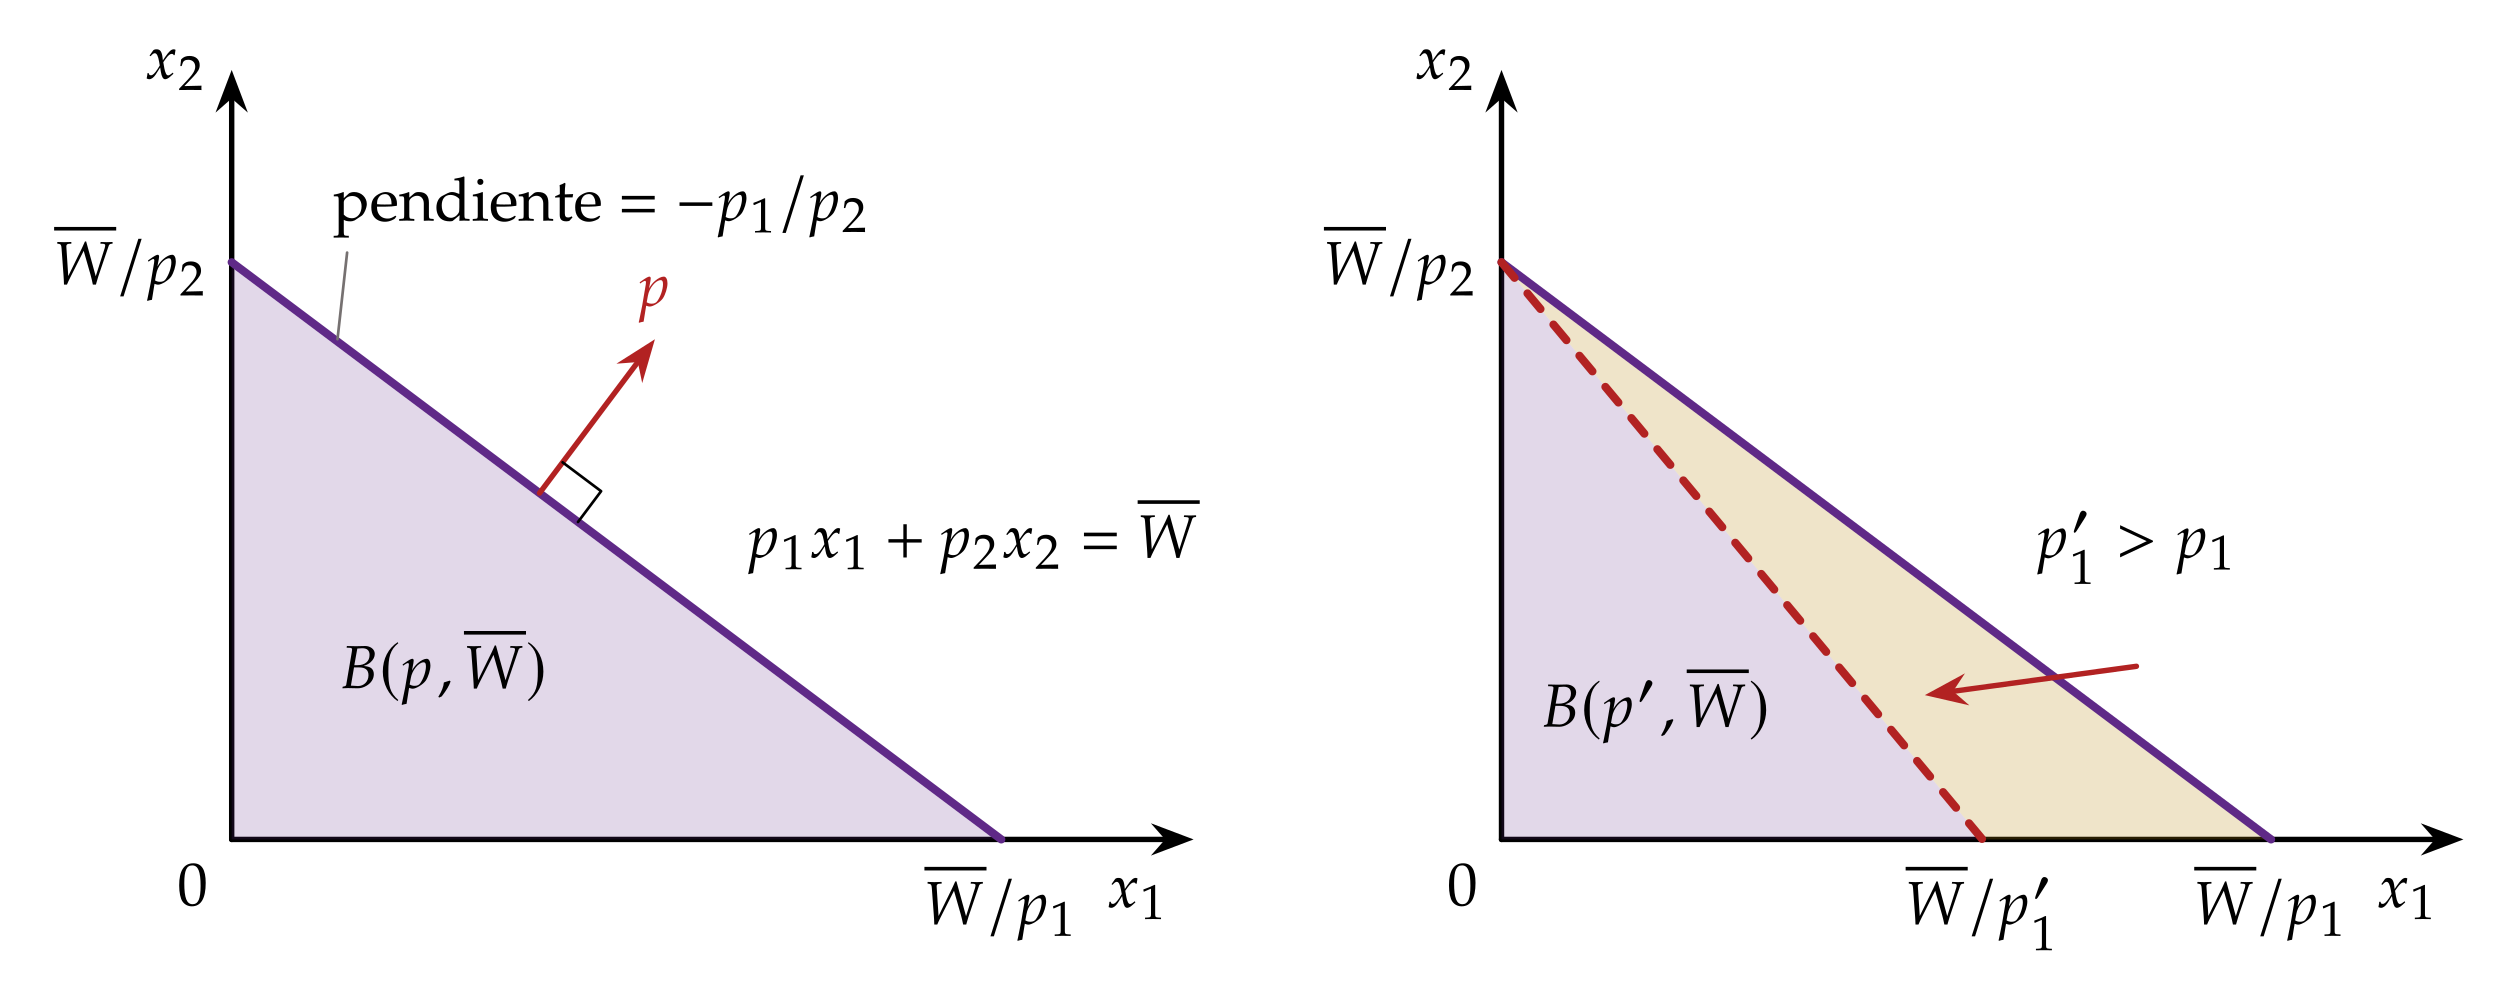
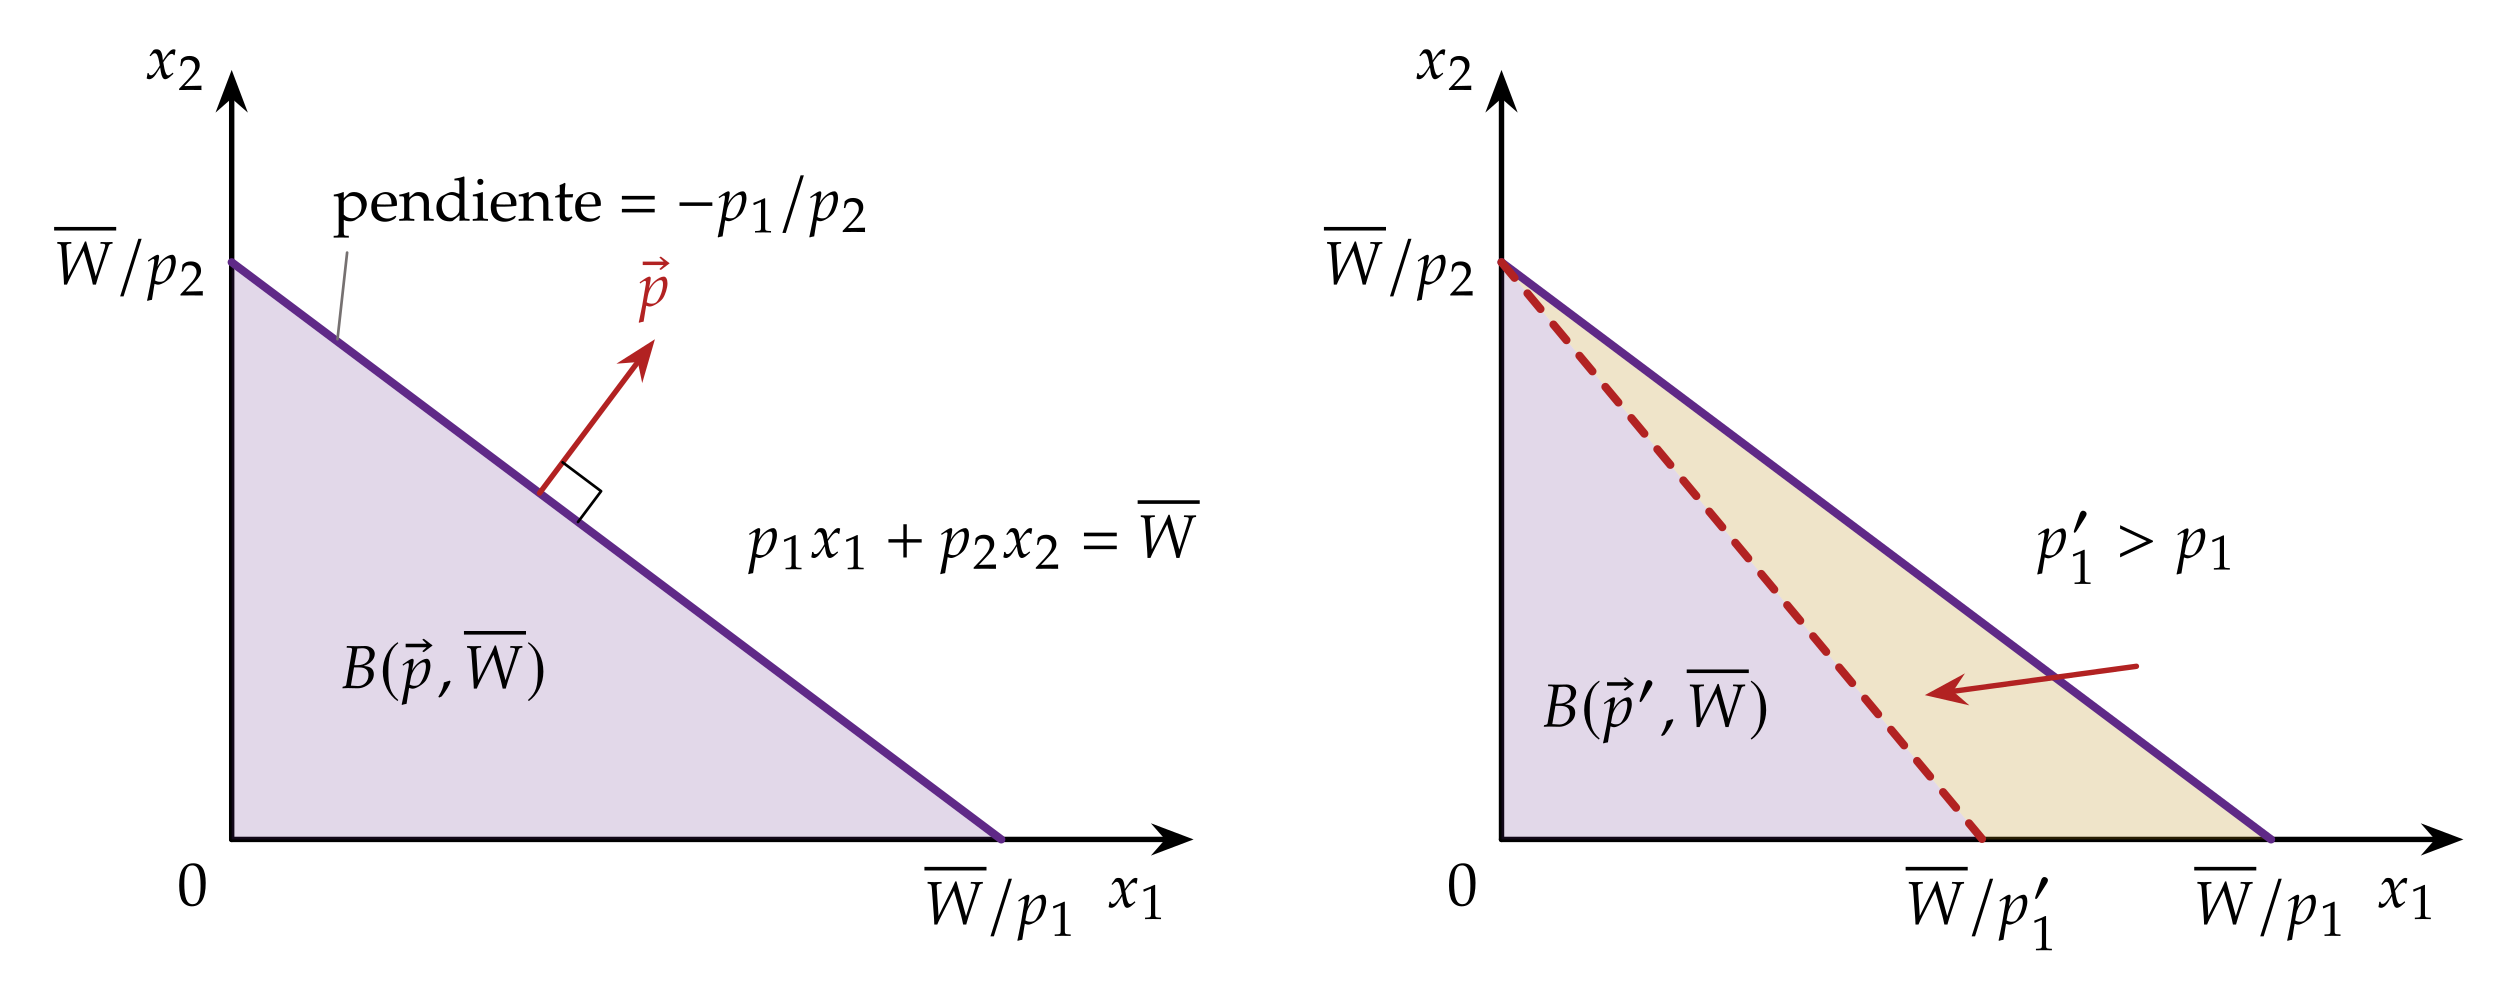
<svg xmlns="http://www.w3.org/2000/svg" xmlns:xlink="http://www.w3.org/1999/xlink" width="366.669" height="147.329" viewBox="0 0 366.669 147.329">
  <defs>
    <g>
      <g id="glyph-0-0">
        <path d="M 4 -0.703 L 3.922 -0.875 C 3.609 -0.609 3.375 -0.469 3.234 -0.469 C 3.109 -0.469 2.984 -0.562 2.906 -0.734 C 2.812 -0.906 2.719 -1.234 2.672 -1.5 L 2.516 -2.406 L 2.828 -2.844 C 3.25 -3.422 3.484 -3.625 3.766 -3.625 C 3.906 -3.625 4.016 -3.547 4.062 -3.422 L 4.188 -3.453 L 4.312 -4.219 C 4.219 -4.281 4.125 -4.297 4.047 -4.297 C 3.688 -4.297 3.344 -3.984 2.781 -3.156 L 2.453 -2.672 L 2.406 -3.094 C 2.297 -3.984 2.047 -4.297 1.531 -4.297 C 1.297 -4.297 1.094 -4.234 1.016 -4.109 L 0.5 -3.375 L 0.656 -3.281 C 0.922 -3.594 1.094 -3.719 1.266 -3.719 C 1.562 -3.719 1.75 -3.344 1.906 -2.469 L 2 -1.922 L 1.656 -1.359 C 1.266 -0.766 0.969 -0.484 0.719 -0.484 C 0.578 -0.484 0.484 -0.516 0.469 -0.562 L 0.359 -0.812 L 0.188 -0.781 C 0.188 -0.609 0.172 -0.484 0.109 -0.203 C 0.094 -0.094 0.094 -0.078 0.078 -0.016 C 0.219 0.062 0.359 0.094 0.469 0.094 C 0.766 0.094 1.109 -0.156 1.391 -0.578 L 2.062 -1.625 L 2.156 -1.016 C 2.281 -0.25 2.484 0.094 2.797 0.094 C 3 0.094 3.281 -0.047 3.562 -0.312 Z M 4 -0.703 " />
      </g>
      <g id="glyph-0-1">
        <path d="M 8.75 -5.922 L 8.75 -6.172 C 8.453 -6.156 8.156 -6.141 7.875 -6.141 C 7.578 -6.141 7.297 -6.156 7 -6.172 L 6.953 -5.922 L 7.312 -5.906 C 7.562 -5.891 7.672 -5.828 7.672 -5.703 C 7.672 -5.578 7.641 -5.422 7.594 -5.266 L 6.281 -1.141 L 4.875 -6.25 L 4.703 -6.25 L 4.25 -5.25 L 2.25 -1.172 L 1.969 -5.5 C 1.953 -5.766 2.094 -5.891 2.375 -5.906 L 2.703 -5.922 L 2.703 -6.172 C 2.344 -6.156 1.984 -6.141 1.625 -6.141 C 1.297 -6.141 0.969 -6.156 0.641 -6.172 L 0.641 -5.922 L 0.797 -5.906 C 1.156 -5.859 1.234 -5.75 1.266 -5.25 L 1.547 -1.406 C 1.594 -0.828 1.609 -0.391 1.625 0.078 L 2.062 0.078 C 2.188 -0.234 2.359 -0.594 2.516 -0.906 L 4.516 -4.875 L 5.516 -1.375 C 5.641 -0.906 5.75 -0.469 5.859 0.078 L 6.312 0.078 L 6.375 -0.156 C 6.484 -0.516 6.547 -0.766 6.656 -1.109 L 8.188 -5.625 C 8.234 -5.781 8.375 -5.891 8.562 -5.906 Z M 8.75 -5.922 " />
      </g>
      <g id="glyph-0-2">
        <path d="M 4.156 -3.312 C 4.156 -3.906 3.938 -4.297 3.625 -4.297 C 3.25 -4.297 2.781 -4.062 2.312 -3.656 C 1.953 -3.328 1.766 -3.109 1.453 -2.578 L 1.656 -3.641 C 1.688 -3.797 1.703 -3.922 1.703 -4.031 C 1.703 -4.203 1.625 -4.297 1.5 -4.297 C 1.328 -4.297 0.984 -4.109 0.328 -3.641 L 0.078 -3.469 L 0.141 -3.281 L 0.422 -3.469 C 0.672 -3.625 0.766 -3.672 0.844 -3.672 C 0.938 -3.672 1 -3.594 1 -3.469 C 1 -3.406 0.984 -3.219 0.969 -3.125 L 0.453 -0.078 L 0.016 2.078 L -0.062 2.406 L 0 2.469 C 0.188 2.406 0.359 2.359 0.656 2.312 L 1.031 -0.031 L 1.109 0 C 1.344 0.078 1.469 0.094 1.562 0.094 C 2.062 0.094 3.094 -0.547 3.484 -1.109 C 3.844 -1.656 4.156 -2.641 4.156 -3.312 Z M 3.5 -3.172 C 3.5 -2.453 3.156 -1.391 2.672 -0.719 C 2.5 -0.453 2.219 -0.328 1.844 -0.328 C 1.562 -0.328 1.344 -0.391 1.109 -0.531 L 1.281 -1.469 C 1.469 -2.609 2.422 -3.781 3.172 -3.781 C 3.406 -3.781 3.5 -3.594 3.5 -3.172 Z M 3.5 -3.172 " />
      </g>
      <g id="glyph-0-3">
        <path d="M 4.844 -2.031 C 4.844 -2.406 4.719 -2.703 4.484 -2.906 C 4.25 -3.094 3.984 -3.172 3.359 -3.25 C 3.875 -3.438 4.094 -3.547 4.375 -3.797 C 4.766 -4.156 4.984 -4.562 4.984 -5.016 C 4.984 -5.75 4.266 -6.172 3.578 -6.172 C 3.125 -6.172 2.688 -6.141 2.234 -6.141 C 1.781 -6.141 1.344 -6.156 0.891 -6.172 L 0.859 -5.922 L 1.344 -5.906 C 1.547 -5.891 1.656 -5.828 1.656 -5.672 C 1.656 -5.547 1.609 -5.25 1.562 -4.984 L 0.797 -0.484 C 0.766 -0.328 0.656 -0.266 0.281 -0.203 L 0.234 0.031 C 0.5 0.016 0.781 0 1.047 0 C 1.531 0 2 0.031 2.484 0.031 C 2.906 0.031 3.328 -0.078 3.75 -0.328 C 4.453 -0.734 4.844 -1.344 4.844 -2.031 Z M 4.062 -1.875 C 4.062 -0.969 3.406 -0.297 2.516 -0.297 C 2.344 -0.297 2.078 -0.312 1.781 -0.344 C 1.734 -0.344 1.625 -0.359 1.484 -0.359 L 1.938 -3.031 L 2.688 -3.031 C 3.609 -3.031 4.062 -2.656 4.062 -1.875 Z M 4.219 -4.859 C 4.219 -3.922 3.562 -3.359 2.453 -3.359 L 1.984 -3.359 L 2.422 -5.797 C 2.672 -5.797 2.906 -5.844 3.141 -5.844 C 3.859 -5.844 4.219 -5.516 4.219 -4.859 Z M 4.219 -4.859 " />
      </g>
      <g id="glyph-0-4">
        <path d="M 1.938 -0.969 L 1.812 -1.094 C 1.578 -1.016 1.422 -0.969 0.953 -0.828 C 0.891 -0.156 0.656 0.422 0.141 1.281 L 0.266 1.391 L 0.641 1.219 C 1.359 0.281 1.688 -0.281 1.938 -0.969 Z M 1.938 -0.969 " />
      </g>
      <g id="glyph-1-0">
        <path d="M 3.031 0.016 L 3.031 -0.203 L 2.641 -0.219 C 2.25 -0.234 2.172 -0.312 2.172 -0.688 L 2.172 -4.984 L 2.078 -5.016 C 1.609 -4.781 1.094 -4.562 0.438 -4.328 L 0.484 -4.016 L 0.562 -4.016 C 0.875 -4.156 1.188 -4.297 1.516 -4.438 C 1.562 -4.438 1.562 -4.375 1.562 -4.203 L 1.562 -0.688 C 1.562 -0.312 1.484 -0.234 1.094 -0.219 L 0.688 -0.203 L 0.688 0.016 C 1.094 0 1.484 0 1.891 0 C 2.266 0 2.641 0 3.031 0.016 Z M 3.031 0.016 " />
      </g>
      <g id="glyph-1-1">
        <path d="M 3.391 0.016 C 3.375 -0.125 3.375 -0.203 3.375 -0.297 C 3.375 -0.391 3.375 -0.469 3.391 -0.625 L 0.875 -0.562 L 2.203 -1.953 C 2.906 -2.703 3.125 -3.094 3.125 -3.641 C 3.125 -4.469 2.547 -4.984 1.641 -4.984 C 1.109 -4.984 0.766 -4.844 0.406 -4.484 L 0.281 -3.5 L 0.484 -3.5 L 0.594 -3.828 C 0.703 -4.25 0.969 -4.422 1.453 -4.422 C 2.062 -4.422 2.469 -4.031 2.469 -3.422 C 2.469 -2.875 2.156 -2.344 1.344 -1.469 L 0.109 -0.172 L 0.109 0.016 C 0.656 0 1.188 0 1.734 0 C 2.281 0 2.828 0 3.391 0.016 Z M 3.391 0.016 " />
      </g>
      <g id="glyph-2-0">
        <path d="M 4.156 -3.266 C 4.156 -5.219 3.562 -6.141 2.344 -6.141 C 0.969 -6.141 0.266 -5.047 0.266 -2.891 C 0.266 -1.844 0.453 -0.953 0.766 -0.516 C 1.078 -0.078 1.562 0.172 2.125 0.172 C 3.469 0.172 4.156 -0.984 4.156 -3.266 Z M 3.406 -2.812 C 3.406 -0.922 3.062 -0.141 2.234 -0.141 C 1.375 -0.141 1.016 -1.031 1.016 -3.219 C 1.016 -5.094 1.344 -5.828 2.188 -5.828 C 3.047 -5.828 3.406 -4.953 3.406 -2.812 Z M 3.406 -2.812 " />
      </g>
      <g id="glyph-3-0">
        <path d="M 0.578 1.812 L 1.078 1.812 L 3.734 -6.641 L 3.25 -6.641 Z M 0.578 1.812 " />
      </g>
      <g id="glyph-3-1">
        <path d="M 2.719 -6.734 C 1.359 -5.859 0.531 -4.328 0.531 -2.406 C 0.531 -0.656 1.391 1.016 2.688 1.906 L 2.797 1.75 C 1.562 0.672 1.344 -0.359 1.344 -2.438 C 1.344 -4.516 1.594 -5.609 2.797 -6.578 Z M 2.719 -6.734 " />
      </g>
      <g id="glyph-3-2">
+         <path d="M 4.109 -6.141 L 2.812 -7.125 L 2.594 -7 L 3.219 -6.391 L 0.156 -6.391 L 0.156 -5.875 L 3.219 -5.875 L 2.594 -5.297 L 2.812 -5.156 Z M 4.109 -6.141 " />
+       </g>
+       <g id="glyph-3-3">
        <path d="M 0.375 -6.734 L 0.281 -6.578 C 1.5 -5.609 1.734 -4.516 1.734 -2.438 C 1.734 -0.359 1.531 0.672 0.281 1.75 L 0.406 1.906 C 1.703 1.016 2.547 -0.656 2.547 -2.406 C 2.547 -4.328 1.734 -5.859 0.375 -6.734 Z M 0.375 -6.734 " />
      </g>
-       <g id="glyph-3-3">
+       <g id="glyph-3-4">
        <path d="M 5.438 -2.172 L 5.438 -2.672 L 3.25 -2.672 L 3.25 -4.859 L 2.75 -4.859 L 2.75 -2.672 L 0.562 -2.672 L 0.562 -2.172 L 2.75 -2.172 L 2.75 0.016 L 3.25 0.016 L 3.25 -2.172 Z M 5.438 -2.172 " />
      </g>
-       <g id="glyph-3-4">
+       <g id="glyph-3-5">
        <path d="M 5.391 -2.156 L 5.391 -2.672 L 0.578 -2.672 L 0.578 -2.156 Z M 5.391 -2.156 " />
      </g>
      <g id="glyph-4-0">
        <path d="M 0.578 -3.094 L 5.391 -3.094 L 5.391 -3.625 L 0.578 -3.625 Z M 0.578 -1.203 L 5.391 -1.203 L 5.391 -1.719 L 0.578 -1.719 Z M 0.578 -1.203 " />
      </g>
      <g id="glyph-5-0">
        <path d="M 4.938 -2.422 C 4.938 -3.406 4.125 -4.188 3.094 -4.188 C 2.75 -4.188 2.438 -4.094 2.297 -3.969 L 1.562 -3.297 L 1.562 -4.156 L 1.484 -4.188 C 1.031 -4 0.562 -3.875 0.094 -3.812 L 0.094 -3.562 L 0.422 -3.562 C 0.781 -3.562 0.812 -3.5 0.812 -2.922 L 0.812 1.562 C 0.812 2.125 0.781 2.188 0.484 2.219 L 0.078 2.234 L 0.078 2.5 C 0.453 2.484 0.812 2.484 1.188 2.484 C 1.562 2.484 1.922 2.484 2.297 2.5 L 2.297 2.234 L 1.891 2.219 C 1.594 2.188 1.562 2.125 1.562 1.562 L 1.562 -0.109 C 1.828 0.047 2.109 0.109 2.516 0.109 C 2.781 0.109 3 0.047 3.156 -0.031 L 4.172 -0.703 C 4.516 -0.922 4.938 -1.844 4.938 -2.422 Z M 4.172 -2.094 C 4.172 -1.094 3.562 -0.344 2.766 -0.344 C 2.281 -0.344 1.906 -0.516 1.562 -0.875 L 1.562 -2.734 C 1.562 -2.859 1.609 -2.953 1.719 -3.109 C 1.984 -3.438 2.344 -3.609 2.797 -3.609 C 3.625 -3.609 4.172 -3.016 4.172 -2.094 Z M 4.172 -2.094 " />
      </g>
      <g id="glyph-5-1">
        <path d="M 4 -2.484 C 4 -3.516 3.344 -4.188 2.344 -4.188 C 2 -4.188 1.625 -4.062 1.266 -3.859 C 0.531 -3.438 0.234 -2.875 0.234 -1.953 C 0.234 -1.391 0.359 -0.906 0.609 -0.578 C 0.953 -0.094 1.562 0.172 2.234 0.172 C 2.562 0.172 2.891 0.109 3.25 -0.047 C 3.5 -0.156 3.688 -0.266 3.719 -0.328 L 3.906 -0.625 L 3.781 -0.719 C 3.219 -0.375 3 -0.297 2.625 -0.297 C 2.047 -0.297 1.562 -0.547 1.312 -0.984 C 1.141 -1.281 1.078 -1.531 1.062 -2.047 L 2.359 -2.047 C 2.984 -2.047 3.359 -2.078 3.984 -2.172 C 3.984 -2.297 4 -2.375 4 -2.484 Z M 3.203 -2.375 L 2.203 -2.359 C 1.797 -2.359 1.562 -2.359 1.078 -2.406 C 1.078 -2.828 1.109 -3.031 1.234 -3.25 C 1.422 -3.656 1.797 -3.891 2.234 -3.891 C 2.531 -3.891 2.75 -3.781 2.922 -3.531 C 3.109 -3.234 3.203 -2.984 3.203 -2.375 Z M 3.203 -2.375 " />
      </g>
      <g id="glyph-5-2">
        <path d="M 5.109 0.031 L 5.109 -0.234 L 4.734 -0.266 C 4.438 -0.281 4.406 -0.344 4.406 -0.906 L 4.406 -2.625 C 4.406 -3.672 3.922 -4.188 2.922 -4.188 C 2.594 -4.188 2.406 -4.125 2.219 -3.969 L 1.531 -3.375 L 1.531 -4.156 L 1.453 -4.188 C 1 -4 0.531 -3.875 0.062 -3.812 L 0.062 -3.562 L 0.391 -3.562 C 0.75 -3.562 0.781 -3.5 0.781 -2.922 L 0.781 -0.906 C 0.781 -0.344 0.766 -0.281 0.453 -0.266 L 0.047 -0.234 L 0.047 0.031 C 0.422 0.016 0.797 0 1.156 0 C 1.531 0 1.906 0.016 2.266 0.031 L 2.266 -0.234 L 1.859 -0.266 C 1.562 -0.281 1.531 -0.344 1.531 -0.906 L 1.531 -2.797 C 1.531 -3.203 2.125 -3.641 2.672 -3.641 C 3.266 -3.641 3.656 -3.188 3.656 -2.5 L 3.656 0.031 C 3.891 0.016 4.125 0 4.359 0 C 4.609 0 4.859 0.016 5.109 0.031 Z M 5.109 0.031 " />
      </g>
      <g id="glyph-5-3">
        <path d="M 5.172 0.031 L 5.172 -0.234 L 4.75 -0.266 C 4.453 -0.281 4.422 -0.344 4.422 -0.906 L 4.422 -6.406 L 4.344 -6.484 C 3.953 -6.328 3.656 -6.25 2.953 -6.141 L 2.953 -5.891 L 3.453 -5.891 C 3.609 -5.891 3.672 -5.797 3.672 -5.531 L 3.672 -3.906 C 3.172 -4.109 2.922 -4.188 2.609 -4.188 C 2.375 -4.188 2.156 -4.125 1.938 -4.016 L 1.156 -3.609 C 0.641 -3.344 0.312 -2.688 0.312 -1.922 C 0.312 -1.219 0.547 -0.625 0.984 -0.266 C 1.297 -0.016 1.719 0.109 2.297 0.109 C 2.469 0.109 2.672 0.078 2.719 0.031 L 3.719 -0.797 L 3.672 0.031 C 3.906 0.016 4.125 0 4.359 0 C 4.625 0 4.891 0.016 5.172 0.031 Z M 3.672 -1.969 C 3.672 -1.391 3.656 -1.297 3.547 -1.094 C 3.297 -0.672 2.859 -0.406 2.438 -0.406 C 1.656 -0.406 1.094 -1.156 1.094 -2.219 C 1.094 -3.188 1.562 -3.766 2.375 -3.766 C 2.719 -3.766 3.062 -3.656 3.375 -3.438 C 3.562 -3.312 3.672 -3.188 3.672 -3.125 Z M 3.672 -1.969 " />
      </g>
      <g id="glyph-5-4">
        <path d="M 2.422 0.031 L 2.422 -0.234 L 2 -0.266 C 1.703 -0.281 1.672 -0.344 1.672 -0.906 L 1.672 -4.156 L 1.594 -4.188 C 1.141 -4 0.672 -3.875 0.203 -3.812 L 0.203 -3.562 L 0.531 -3.562 C 0.891 -3.562 0.922 -3.5 0.922 -2.922 L 0.922 -0.906 C 0.922 -0.344 0.906 -0.281 0.594 -0.266 L 0.188 -0.234 L 0.188 0.031 C 0.562 0.016 0.922 0 1.297 0 C 1.672 0 2.047 0.016 2.422 0.031 Z M 1.75 -5.688 C 1.75 -5.938 1.562 -6.125 1.312 -6.125 C 1.031 -6.125 0.859 -5.953 0.859 -5.688 C 0.859 -5.422 1.031 -5.234 1.297 -5.234 C 1.562 -5.234 1.75 -5.422 1.75 -5.688 Z M 1.75 -5.688 " />
      </g>
      <g id="glyph-5-5">
        <path d="M 2.844 -3.891 L 1.625 -3.844 L 1.625 -4.172 C 1.625 -4.547 1.656 -4.875 1.719 -5.438 L 1.609 -5.547 C 1.406 -5.406 1.141 -5.297 0.859 -5.203 C 0.891 -4.938 0.891 -4.766 0.891 -4.5 L 0.891 -3.875 L 0.203 -3.562 L 0.203 -3.375 L 0.875 -3.406 L 0.875 -0.844 C 0.875 -0.172 1.172 0.109 1.859 0.109 C 2.062 0.109 2.281 0.062 2.328 0 L 2.75 -0.469 L 2.641 -0.625 C 2.422 -0.5 2.281 -0.453 2.109 -0.453 C 1.766 -0.453 1.625 -0.641 1.625 -1.078 L 1.625 -3.406 L 2.766 -3.406 Z M 2.844 -3.891 " />
      </g>
      <g id="glyph-6-0">
        <path d="M 2.266 -3.125 C 2.266 -3.391 1.984 -3.578 1.75 -3.578 C 1.469 -3.578 1.328 -3.312 1.25 -3.078 L 0.453 -0.766 C 0.438 -0.703 0.391 -0.578 0.391 -0.5 C 0.391 -0.438 0.422 -0.344 0.5 -0.344 C 0.609 -0.344 0.75 -0.5 0.797 -0.594 L 2.047 -2.562 C 2.156 -2.719 2.266 -2.938 2.266 -3.125 Z M 2.266 -3.125 " />
      </g>
      <g id="glyph-7-0">
        <path d="M 5.391 -2.312 L 5.391 -2.5 L 0.578 -4.766 L 0.578 -4.25 L 4.484 -2.422 L 0.578 -0.578 L 0.578 -0.047 Z M 5.391 -2.312 " />
      </g>
    </g>
    <clipPath id="clip-0">
      <path clip-rule="nonzero" d="M 345 110 L 365.672 110 L 365.672 136 L 345 136 Z M 345 110 " />
    </clipPath>
  </defs>
  <path fill="none" stroke-width="0.797" stroke-linecap="round" stroke-linejoin="round" stroke="rgb(0%, 0%, 0%)" stroke-opacity="1" stroke-miterlimit="10" d="M -0 0 L 137.851 0 " transform="matrix(0.995466, 0, 0, -0.995466, 33.98072, 123.1173)" />
  <path fill-rule="nonzero" fill="rgb(0%, 0%, 0%)" fill-opacity="1" stroke-width="0.797" stroke-linecap="round" stroke-linejoin="miter" stroke="rgb(0%, 0%, 0%)" stroke-opacity="1" stroke-miterlimit="10" d="M 5.1 0 L 1.286 1.444 L 2.554 0 L 1.286 -1.444 Z M 5.1 0 " transform="matrix(0.995466, 0, 0, -0.995466, 168.8642, 123.1173)" />
  <g fill="rgb(0%, 0%, 0%)" fill-opacity="1">
    <use xlink:href="#glyph-0-0" x="162.522" y="133.056" />
  </g>
  <g fill="rgb(0%, 0%, 0%)" fill-opacity="1">
    <use xlink:href="#glyph-1-0" x="167.253" y="134.789" />
  </g>
  <path fill="none" stroke-width="0.797" stroke-linecap="round" stroke-linejoin="round" stroke="rgb(0%, 0%, 0%)" stroke-opacity="1" stroke-miterlimit="10" d="M -0 0 L -0 109.504 " transform="matrix(0.995466, 0, 0, -0.995466, 33.98072, 123.1173)" />
  <path fill-rule="nonzero" fill="rgb(0%, 0%, 0%)" fill-opacity="1" stroke-width="0.797" stroke-linecap="round" stroke-linejoin="miter" stroke="rgb(0%, 0%, 0%)" stroke-opacity="1" stroke-miterlimit="10" d="M 5.1 0 L 1.286 1.444 L 2.554 0 L 1.286 -1.444 Z M 5.1 0 " transform="matrix(0, -0.995466, -0.995466, 0, 33.98072, 16.45211)" />
  <g fill="rgb(0%, 0%, 0%)" fill-opacity="1">
    <use xlink:href="#glyph-0-0" x="21.433" y="11.526" />
  </g>
  <g fill="rgb(0%, 0%, 0%)" fill-opacity="1">
    <use xlink:href="#glyph-1-1" x="26.163" y="13.19" />
  </g>
  <g fill="rgb(0%, 0%, 0%)" fill-opacity="1">
    <use xlink:href="#glyph-2-0" x="26.014" y="132.757" />
  </g>
  <path fill-rule="nonzero" fill="rgb(37.256%, 16.077%, 52.939%)" fill-opacity="0.18" d="M 33.98 123.117 L 33.98 38.461 L 146.855 123.117 Z M 33.98 123.117 " />
  <path fill="none" stroke-width="1.196" stroke-linecap="round" stroke-linejoin="round" stroke="rgb(37.256%, 16.077%, 52.939%)" stroke-opacity="1" stroke-miterlimit="10" d="M -0 85.042 L 113.389 0 " transform="matrix(0.995466, 0, 0, -0.995466, 33.98072, 123.1173)" />
  <path fill="none" stroke-width="0.529" stroke-linecap="butt" stroke-linejoin="round" stroke="rgb(0%, 0%, 0%)" stroke-opacity="1" stroke-miterlimit="10" d="M -0.002 0.001 L 9.145 0.001 " transform="matrix(0.995466, 0, 0, -0.995466, 7.939326, 33.55219)" />
  <g fill="rgb(0%, 0%, 0%)" fill-opacity="1">
    <use xlink:href="#glyph-0-1" x="7.76" y="41.661" />
  </g>
  <g fill="rgb(0%, 0%, 0%)" fill-opacity="1">
    <use xlink:href="#glyph-3-0" x="17.043" y="41.661" />
  </g>
  <g fill="rgb(0%, 0%, 0%)" fill-opacity="1">
    <use xlink:href="#glyph-0-2" x="21.631" y="41.661" />
  </g>
  <g fill="rgb(0%, 0%, 0%)" fill-opacity="1">
    <use xlink:href="#glyph-1-1" x="26.361" y="43.326" />
  </g>
  <path fill="none" stroke-width="0.529" stroke-linecap="butt" stroke-linejoin="round" stroke="rgb(0%, 0%, 0%)" stroke-opacity="1" stroke-miterlimit="10" d="M -0.002 0.002 L 9.145 0.002 " transform="matrix(0.995466, 0, 0, -0.995466, 135.584, 127.4117)" />
  <g fill="rgb(0%, 0%, 0%)" fill-opacity="1">
    <use xlink:href="#glyph-0-1" x="135.405" y="135.52" />
  </g>
  <g fill="rgb(0%, 0%, 0%)" fill-opacity="1">
    <use xlink:href="#glyph-3-0" x="144.688" y="135.52" />
  </g>
  <g fill="rgb(0%, 0%, 0%)" fill-opacity="1">
    <use xlink:href="#glyph-0-2" x="149.275" y="135.52" />
  </g>
  <g fill="rgb(0%, 0%, 0%)" fill-opacity="1">
    <use xlink:href="#glyph-1-0" x="154.006" y="137.253" />
  </g>
  <g fill="rgb(0%, 0%, 0%)" fill-opacity="1">
    <use xlink:href="#glyph-0-3" x="49.983" y="100.919" />
  </g>
  <g fill="rgb(0%, 0%, 0%)" fill-opacity="1">
    <use xlink:href="#glyph-3-1" x="55.615" y="100.919" />
  </g>
  <g fill="rgb(0%, 0%, 0%)" fill-opacity="1">
+     <use xlink:href="#glyph-3-2" x="59.341" y="100.808" />
+   </g>
+   <g fill="rgb(0%, 0%, 0%)" fill-opacity="1">
    <use xlink:href="#glyph-0-2" x="58.971" y="100.919" />
  </g>
  <g fill="rgb(0%, 0%, 0%)" fill-opacity="1">
    <use xlink:href="#glyph-0-4" x="64.148" y="100.919" />
  </g>
  <path fill="none" stroke-width="0.529" stroke-linecap="butt" stroke-linejoin="round" stroke="rgb(0%, 0%, 0%)" stroke-opacity="1" stroke-miterlimit="10" d="M 0.001 0.002 L 9.144 0.002 " transform="matrix(0.995466, 0, 0, -0.995466, 68.04558, 92.8103)" />
  <g fill="rgb(0%, 0%, 0%)" fill-opacity="1">
    <use xlink:href="#glyph-0-1" x="67.866" y="100.919" />
  </g>
  <g fill="rgb(0%, 0%, 0%)" fill-opacity="1">
-     <use xlink:href="#glyph-3-2" x="77.149" y="100.919" />
+     <use xlink:href="#glyph-3-3" x="77.149" y="100.919" />
  </g>
  <g fill="rgb(0%, 0%, 0%)" fill-opacity="1">
    <use xlink:href="#glyph-0-2" x="109.797" y="81.749" />
  </g>
  <g fill="rgb(0%, 0%, 0%)" fill-opacity="1">
    <use xlink:href="#glyph-1-0" x="114.528" y="83.482" />
  </g>
  <g fill="rgb(0%, 0%, 0%)" fill-opacity="1">
    <use xlink:href="#glyph-0-0" x="118.912" y="81.749" />
  </g>
  <g fill="rgb(0%, 0%, 0%)" fill-opacity="1">
    <use xlink:href="#glyph-1-0" x="123.642" y="83.482" />
  </g>
  <g fill="rgb(0%, 0%, 0%)" fill-opacity="1">
-     <use xlink:href="#glyph-3-3" x="129.742" y="81.749" />
+     <use xlink:href="#glyph-3-4" x="129.742" y="81.749" />
  </g>
  <g fill="rgb(0%, 0%, 0%)" fill-opacity="1">
    <use xlink:href="#glyph-0-2" x="137.962" y="81.749" />
  </g>
  <g fill="rgb(0%, 0%, 0%)" fill-opacity="1">
    <use xlink:href="#glyph-1-1" x="142.695" y="83.413" />
  </g>
  <g fill="rgb(0%, 0%, 0%)" fill-opacity="1">
    <use xlink:href="#glyph-0-0" x="147.079" y="81.749" />
  </g>
  <g fill="rgb(0%, 0%, 0%)" fill-opacity="1">
    <use xlink:href="#glyph-1-1" x="151.809" y="83.413" />
  </g>
  <g fill="rgb(0%, 0%, 0%)" fill-opacity="1">
    <use xlink:href="#glyph-4-0" x="158.404" y="81.749" />
  </g>
  <path fill="none" stroke-width="0.529" stroke-linecap="butt" stroke-linejoin="round" stroke="rgb(0%, 0%, 0%)" stroke-opacity="1" stroke-miterlimit="10" d="M 0.001 -0.001 L 9.148 -0.001 " transform="matrix(0.995466, 0, 0, -0.995466, 166.8546, 73.63961)" />
  <g fill="rgb(0%, 0%, 0%)" fill-opacity="1">
    <use xlink:href="#glyph-0-1" x="166.676" y="81.749" />
  </g>
  <path fill="none" stroke-width="0.797" stroke-linecap="round" stroke-linejoin="round" stroke="rgb(69.803%, 13.332%, 13.332%)" stroke-opacity="1" stroke-miterlimit="10" d="M 45.354 51.024 L 60.034 70.598 " transform="matrix(0.995466, 0, 0, -0.995466, 33.98072, 123.1173)" />
  <path fill-rule="nonzero" fill="rgb(69.803%, 13.332%, 13.332%)" fill-opacity="1" stroke-width="0.797" stroke-linecap="round" stroke-linejoin="miter" stroke="rgb(69.803%, 13.332%, 13.332%)" stroke-opacity="1" stroke-miterlimit="10" d="M 5.102 0.001 L 1.288 1.443 L 2.553 -0.002 L 1.285 -1.444 Z M 5.102 0.001 " transform="matrix(0.59727, -0.796343, -0.796343, -0.59727, 92.33652, 54.7158)" />
+   <g fill="rgb(69.803%, 13.332%, 13.332%)" fill-opacity="1">
+     <use xlink:href="#glyph-3-2" x="94.111" y="44.755" />
+   </g>
  <g fill="rgb(69.803%, 13.332%, 13.332%)" fill-opacity="1">
    <use xlink:href="#glyph-0-2" x="93.741" y="44.867" />
  </g>
  <path fill="none" stroke-width="0.399" stroke-linecap="round" stroke-linejoin="round" stroke="rgb(0%, 0%, 0%)" stroke-opacity="1" stroke-miterlimit="10" d="M 51.024 46.771 L 54.426 51.307 L 48.756 55.561 " transform="matrix(0.995466, 0, 0, -0.995466, 33.98072, 123.1173)" />
  <g fill="rgb(0%, 0%, 0%)" fill-opacity="1">
    <use xlink:href="#glyph-5-0" x="48.861" y="32.354" />
    <use xlink:href="#glyph-5-1" x="54.225" y="32.354" />
    <use xlink:href="#glyph-5-2" x="58.501" y="32.354" />
    <use xlink:href="#glyph-5-3" x="63.696" y="32.354" />
    <use xlink:href="#glyph-5-4" x="69.149" y="32.354" />
    <use xlink:href="#glyph-5-1" x="71.747" y="32.354" />
    <use xlink:href="#glyph-5-2" x="76.022" y="32.354" />
    <use xlink:href="#glyph-5-5" x="81.217" y="32.354" />
    <use xlink:href="#glyph-5-1" x="84.127" y="32.354" />
  </g>
  <g fill="rgb(0%, 0%, 0%)" fill-opacity="1">
    <use xlink:href="#glyph-4-0" x="90.633" y="32.354" />
  </g>
  <g fill="rgb(0%, 0%, 0%)" fill-opacity="1">
-     <use xlink:href="#glyph-3-4" x="99.086" y="32.354" />
+     <use xlink:href="#glyph-3-5" x="99.086" y="32.354" />
  </g>
  <g fill="rgb(0%, 0%, 0%)" fill-opacity="1">
    <use xlink:href="#glyph-0-2" x="105.325" y="32.354" />
  </g>
  <g fill="rgb(0%, 0%, 0%)" fill-opacity="1">
    <use xlink:href="#glyph-1-0" x="110.053" y="34.087" />
  </g>
  <g fill="rgb(0%, 0%, 0%)" fill-opacity="1">
    <use xlink:href="#glyph-3-0" x="114.17" y="32.354" />
  </g>
  <g fill="rgb(0%, 0%, 0%)" fill-opacity="1">
    <use xlink:href="#glyph-0-2" x="118.757" y="32.354" />
  </g>
  <g fill="rgb(0%, 0%, 0%)" fill-opacity="1">
    <use xlink:href="#glyph-1-1" x="123.488" y="34.018" />
  </g>
  <path fill="none" stroke-width="0.399" stroke-linecap="round" stroke-linejoin="round" stroke="rgb(46.274%, 44.315%, 44.315%)" stroke-opacity="1" stroke-miterlimit="10" d="M 17.007 86.458 L 15.59 73.701 " transform="matrix(0.995466, 0, 0, -0.995466, 33.98072, 123.1173)" />
  <path fill="none" stroke-width="0.797" stroke-linecap="round" stroke-linejoin="round" stroke="rgb(0%, 0%, 0%)" stroke-opacity="1" stroke-miterlimit="10" d="M 187.09 0 L 324.942 0 " transform="matrix(0.995466, 0, 0, -0.995466, 33.98072, 123.1173)" />
  <path fill-rule="nonzero" fill="rgb(0%, 0%, 0%)" fill-opacity="1" d="M 360.184 123.117 L 356.387 121.68 L 357.648 123.117 L 356.387 124.555 Z M 360.184 123.117 " />
  <g clip-path="url(#clip-0)">
    <path fill="none" stroke-width="0.797" stroke-linecap="round" stroke-linejoin="miter" stroke="rgb(0%, 0%, 0%)" stroke-opacity="1" stroke-miterlimit="10" d="M 5.102 0 L 1.287 1.444 L 2.555 0 L 1.287 -1.444 Z M 5.102 0 " transform="matrix(0.995466, 0, 0, -0.995466, 355.1051, 123.1173)" />
  </g>
  <g fill="rgb(0%, 0%, 0%)" fill-opacity="1">
    <use xlink:href="#glyph-0-0" x="348.761" y="133.056" />
  </g>
  <g fill="rgb(0%, 0%, 0%)" fill-opacity="1">
    <use xlink:href="#glyph-1-0" x="353.492" y="134.789" />
  </g>
  <path fill="none" stroke-width="0.797" stroke-linecap="round" stroke-linejoin="round" stroke="rgb(0%, 0%, 0%)" stroke-opacity="1" stroke-miterlimit="10" d="M 187.09 0 L 187.09 109.504 " transform="matrix(0.995466, 0, 0, -0.995466, 33.98072, 123.1173)" />
  <path fill-rule="nonzero" fill="rgb(0%, 0%, 0%)" fill-opacity="1" stroke-width="0.797" stroke-linecap="round" stroke-linejoin="miter" stroke="rgb(0%, 0%, 0%)" stroke-opacity="1" stroke-miterlimit="10" d="M 5.1 -0.001 L 1.286 1.443 L 2.554 -0.001 L 1.286 -1.445 Z M 5.1 -0.001 " transform="matrix(0, -0.995466, -0.995466, 0, 220.2217, 16.45211)" />
  <g fill="rgb(0%, 0%, 0%)" fill-opacity="1">
    <use xlink:href="#glyph-0-0" x="207.672" y="11.526" />
  </g>
  <g fill="rgb(0%, 0%, 0%)" fill-opacity="1">
    <use xlink:href="#glyph-1-1" x="212.402" y="13.19" />
  </g>
  <g fill="rgb(0%, 0%, 0%)" fill-opacity="1">
    <use xlink:href="#glyph-2-0" x="212.253" y="132.757" />
  </g>
  <path fill-rule="nonzero" fill="rgb(37.256%, 16.077%, 52.939%)" fill-opacity="0.18" d="M 220.223 123.117 L 220.223 38.461 L 290.766 123.117 Z M 220.223 123.117 " />
  <path fill-rule="nonzero" fill="rgb(72.156%, 52.55%, 4.314%)" fill-opacity="0.22" d="M 220.223 38.461 L 290.766 123.117 L 333.094 123.117 Z M 220.223 38.461 " />
  <path fill="none" stroke-width="1.196" stroke-linecap="round" stroke-linejoin="round" stroke="rgb(37.256%, 16.077%, 52.939%)" stroke-opacity="1" stroke-miterlimit="10" d="M 187.09 85.042 L 300.475 0 " transform="matrix(0.995466, 0, 0, -0.995466, 33.98072, 123.1173)" />
  <path fill="none" stroke-width="1.196" stroke-linecap="round" stroke-linejoin="round" stroke="rgb(69.803%, 13.332%, 13.332%)" stroke-opacity="1" stroke-dasharray="2.989 2.989" stroke-miterlimit="10" d="M 187.09 85.042 L 257.954 0 " transform="matrix(0.995466, 0, 0, -0.995466, 33.98072, 123.1173)" />
  <path fill="none" stroke-width="0.529" stroke-linecap="butt" stroke-linejoin="round" stroke="rgb(0%, 0%, 0%)" stroke-opacity="1" stroke-miterlimit="10" d="M -0.001 0.001 L 9.146 0.001 " transform="matrix(0.995466, 0, 0, -0.995466, 194.1771, 33.55219)" />
  <g fill="rgb(0%, 0%, 0%)" fill-opacity="1">
    <use xlink:href="#glyph-0-1" x="193.999" y="41.661" />
  </g>
  <g fill="rgb(0%, 0%, 0%)" fill-opacity="1">
    <use xlink:href="#glyph-3-0" x="203.282" y="41.661" />
  </g>
  <g fill="rgb(0%, 0%, 0%)" fill-opacity="1">
    <use xlink:href="#glyph-0-2" x="207.87" y="41.661" />
  </g>
  <g fill="rgb(0%, 0%, 0%)" fill-opacity="1">
    <use xlink:href="#glyph-1-1" x="212.6" y="43.326" />
  </g>
  <path fill="none" stroke-width="0.529" stroke-linecap="butt" stroke-linejoin="round" stroke="rgb(0%, 0%, 0%)" stroke-opacity="1" stroke-miterlimit="10" d="M 0.001 0.001 L 9.147 0.001 " transform="matrix(0.995466, 0, 0, -0.995466, 279.4955, 127.4107)" />
  <g fill="rgb(0%, 0%, 0%)" fill-opacity="1">
    <use xlink:href="#glyph-0-1" x="279.316" y="135.52" />
  </g>
  <g fill="rgb(0%, 0%, 0%)" fill-opacity="1">
    <use xlink:href="#glyph-3-0" x="288.599" y="135.52" />
  </g>
  <g fill="rgb(0%, 0%, 0%)" fill-opacity="1">
    <use xlink:href="#glyph-0-2" x="293.187" y="135.52" />
  </g>
  <g fill="rgb(0%, 0%, 0%)" fill-opacity="1">
    <use xlink:href="#glyph-6-0" x="298.097" y="132.207" />
  </g>
  <g fill="rgb(0%, 0%, 0%)" fill-opacity="1">
    <use xlink:href="#glyph-1-0" x="297.918" y="139.359" />
  </g>
  <path fill="none" stroke-width="0.529" stroke-linecap="butt" stroke-linejoin="round" stroke="rgb(0%, 0%, 0%)" stroke-opacity="1" stroke-miterlimit="10" d="M -0.001 0.001 L 9.145 0.001 " transform="matrix(0.995466, 0, 0, -0.995466, 321.8218, 127.4107)" />
  <g fill="rgb(0%, 0%, 0%)" fill-opacity="1">
    <use xlink:href="#glyph-0-1" x="321.644" y="135.52" />
  </g>
  <g fill="rgb(0%, 0%, 0%)" fill-opacity="1">
    <use xlink:href="#glyph-3-0" x="330.926" y="135.52" />
  </g>
  <g fill="rgb(0%, 0%, 0%)" fill-opacity="1">
    <use xlink:href="#glyph-0-2" x="335.514" y="135.52" />
  </g>
  <g fill="rgb(0%, 0%, 0%)" fill-opacity="1">
    <use xlink:href="#glyph-1-0" x="340.245" y="137.253" />
  </g>
  <g fill="rgb(0%, 0%, 0%)" fill-opacity="1">
    <use xlink:href="#glyph-0-3" x="226.186" y="106.563" />
  </g>
  <g fill="rgb(0%, 0%, 0%)" fill-opacity="1">
    <use xlink:href="#glyph-3-1" x="231.818" y="106.563" />
  </g>
  <g fill="rgb(0%, 0%, 0%)" fill-opacity="1">
-     <use xlink:href="#glyph-0-2" x="235.175" y="106.563" />
+     <use xlink:href="#glyph-3-2" x="235.545" y="106.451" />
+   </g>
+   <g fill="rgb(0%, 0%, 0%)" fill-opacity="1">
+     <use xlink:href="#glyph-0-2" x="235.174" y="106.563" />
  </g>
  <g fill="rgb(0%, 0%, 0%)" fill-opacity="1">
    <use xlink:href="#glyph-6-0" x="240.084" y="103.322" />
  </g>
  <g fill="rgb(0%, 0%, 0%)" fill-opacity="1">
    <use xlink:href="#glyph-0-4" x="243.49" y="106.563" />
  </g>
  <path fill="none" stroke-width="0.529" stroke-linecap="butt" stroke-linejoin="round" stroke="rgb(0%, 0%, 0%)" stroke-opacity="1" stroke-miterlimit="10" d="M -0.001 0 L 9.146 0 " transform="matrix(0.995466, 0, 0, -0.995466, 247.3878, 98.4536)" />
  <g fill="rgb(0%, 0%, 0%)" fill-opacity="1">
    <use xlink:href="#glyph-0-1" x="247.209" y="106.563" />
  </g>
  <g fill="rgb(0%, 0%, 0%)" fill-opacity="1">
-     <use xlink:href="#glyph-3-2" x="256.491" y="106.563" />
+     <use xlink:href="#glyph-3-3" x="256.491" y="106.563" />
  </g>
  <path fill="none" stroke-width="0.797" stroke-linecap="round" stroke-linejoin="round" stroke="rgb(69.803%, 13.332%, 13.332%)" stroke-opacity="1" stroke-miterlimit="10" d="M 280.635 25.51 L 253.297 21.782 " transform="matrix(0.995466, 0, 0, -0.995466, 33.98072, 123.1173)" />
  <path fill-rule="nonzero" fill="rgb(69.803%, 13.332%, 13.332%)" fill-opacity="1" stroke-width="0.797" stroke-linecap="round" stroke-linejoin="miter" stroke="rgb(69.803%, 13.332%, 13.332%)" stroke-opacity="1" stroke-miterlimit="10" d="M 5.101 -0 L 1.285 1.443 L 2.554 -0.001 L 1.288 -1.445 Z M 5.101 -0 " transform="matrix(-0.986308, 0.134458, 0.134458, 0.986308, 288.4527, 101.1151)" />
  <g fill="rgb(0%, 0%, 0%)" fill-opacity="1">
    <use xlink:href="#glyph-0-2" x="298.857" y="81.794" />
  </g>
  <g fill="rgb(0%, 0%, 0%)" fill-opacity="1">
    <use xlink:href="#glyph-6-0" x="303.767" y="78.482" />
  </g>
  <g fill="rgb(0%, 0%, 0%)" fill-opacity="1">
    <use xlink:href="#glyph-1-0" x="303.588" y="85.634" />
  </g>
  <g fill="rgb(0%, 0%, 0%)" fill-opacity="1">
    <use xlink:href="#glyph-7-0" x="310.371" y="81.794" />
  </g>
  <g fill="rgb(0%, 0%, 0%)" fill-opacity="1">
    <use xlink:href="#glyph-0-2" x="319.288" y="81.794" />
  </g>
  <g fill="rgb(0%, 0%, 0%)" fill-opacity="1">
    <use xlink:href="#glyph-1-0" x="324.016" y="83.528" />
  </g>
</svg>
